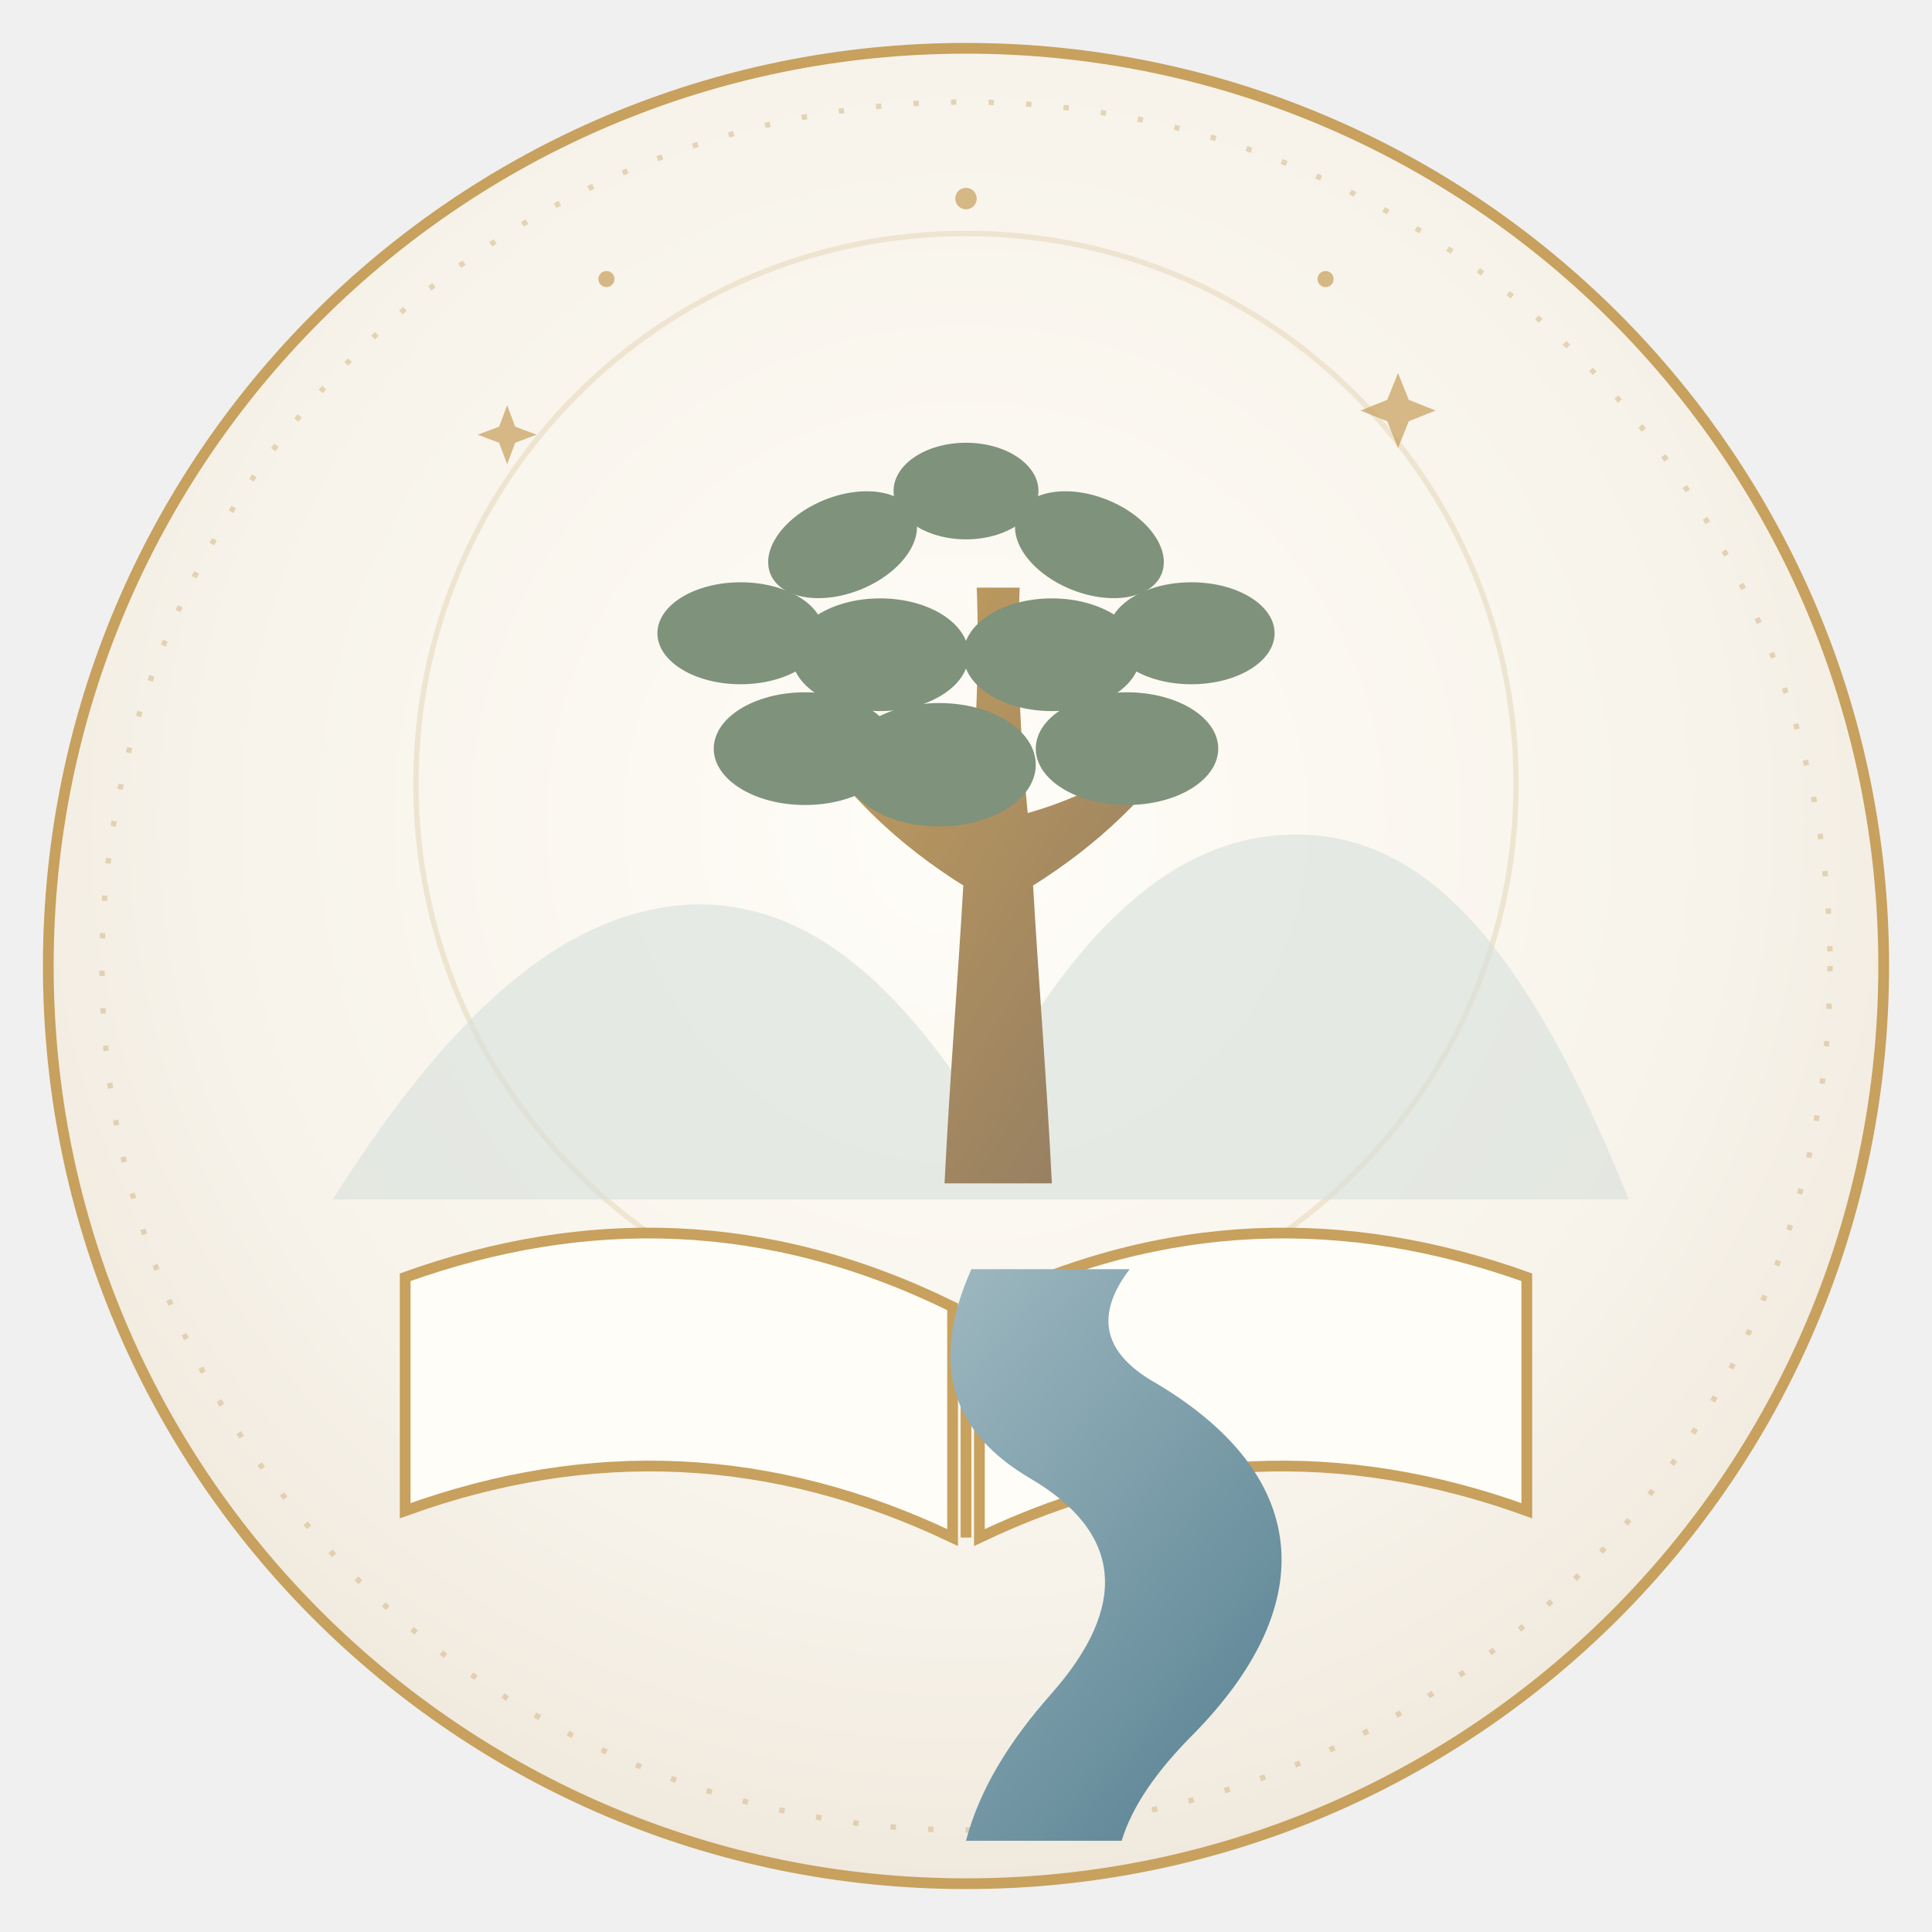
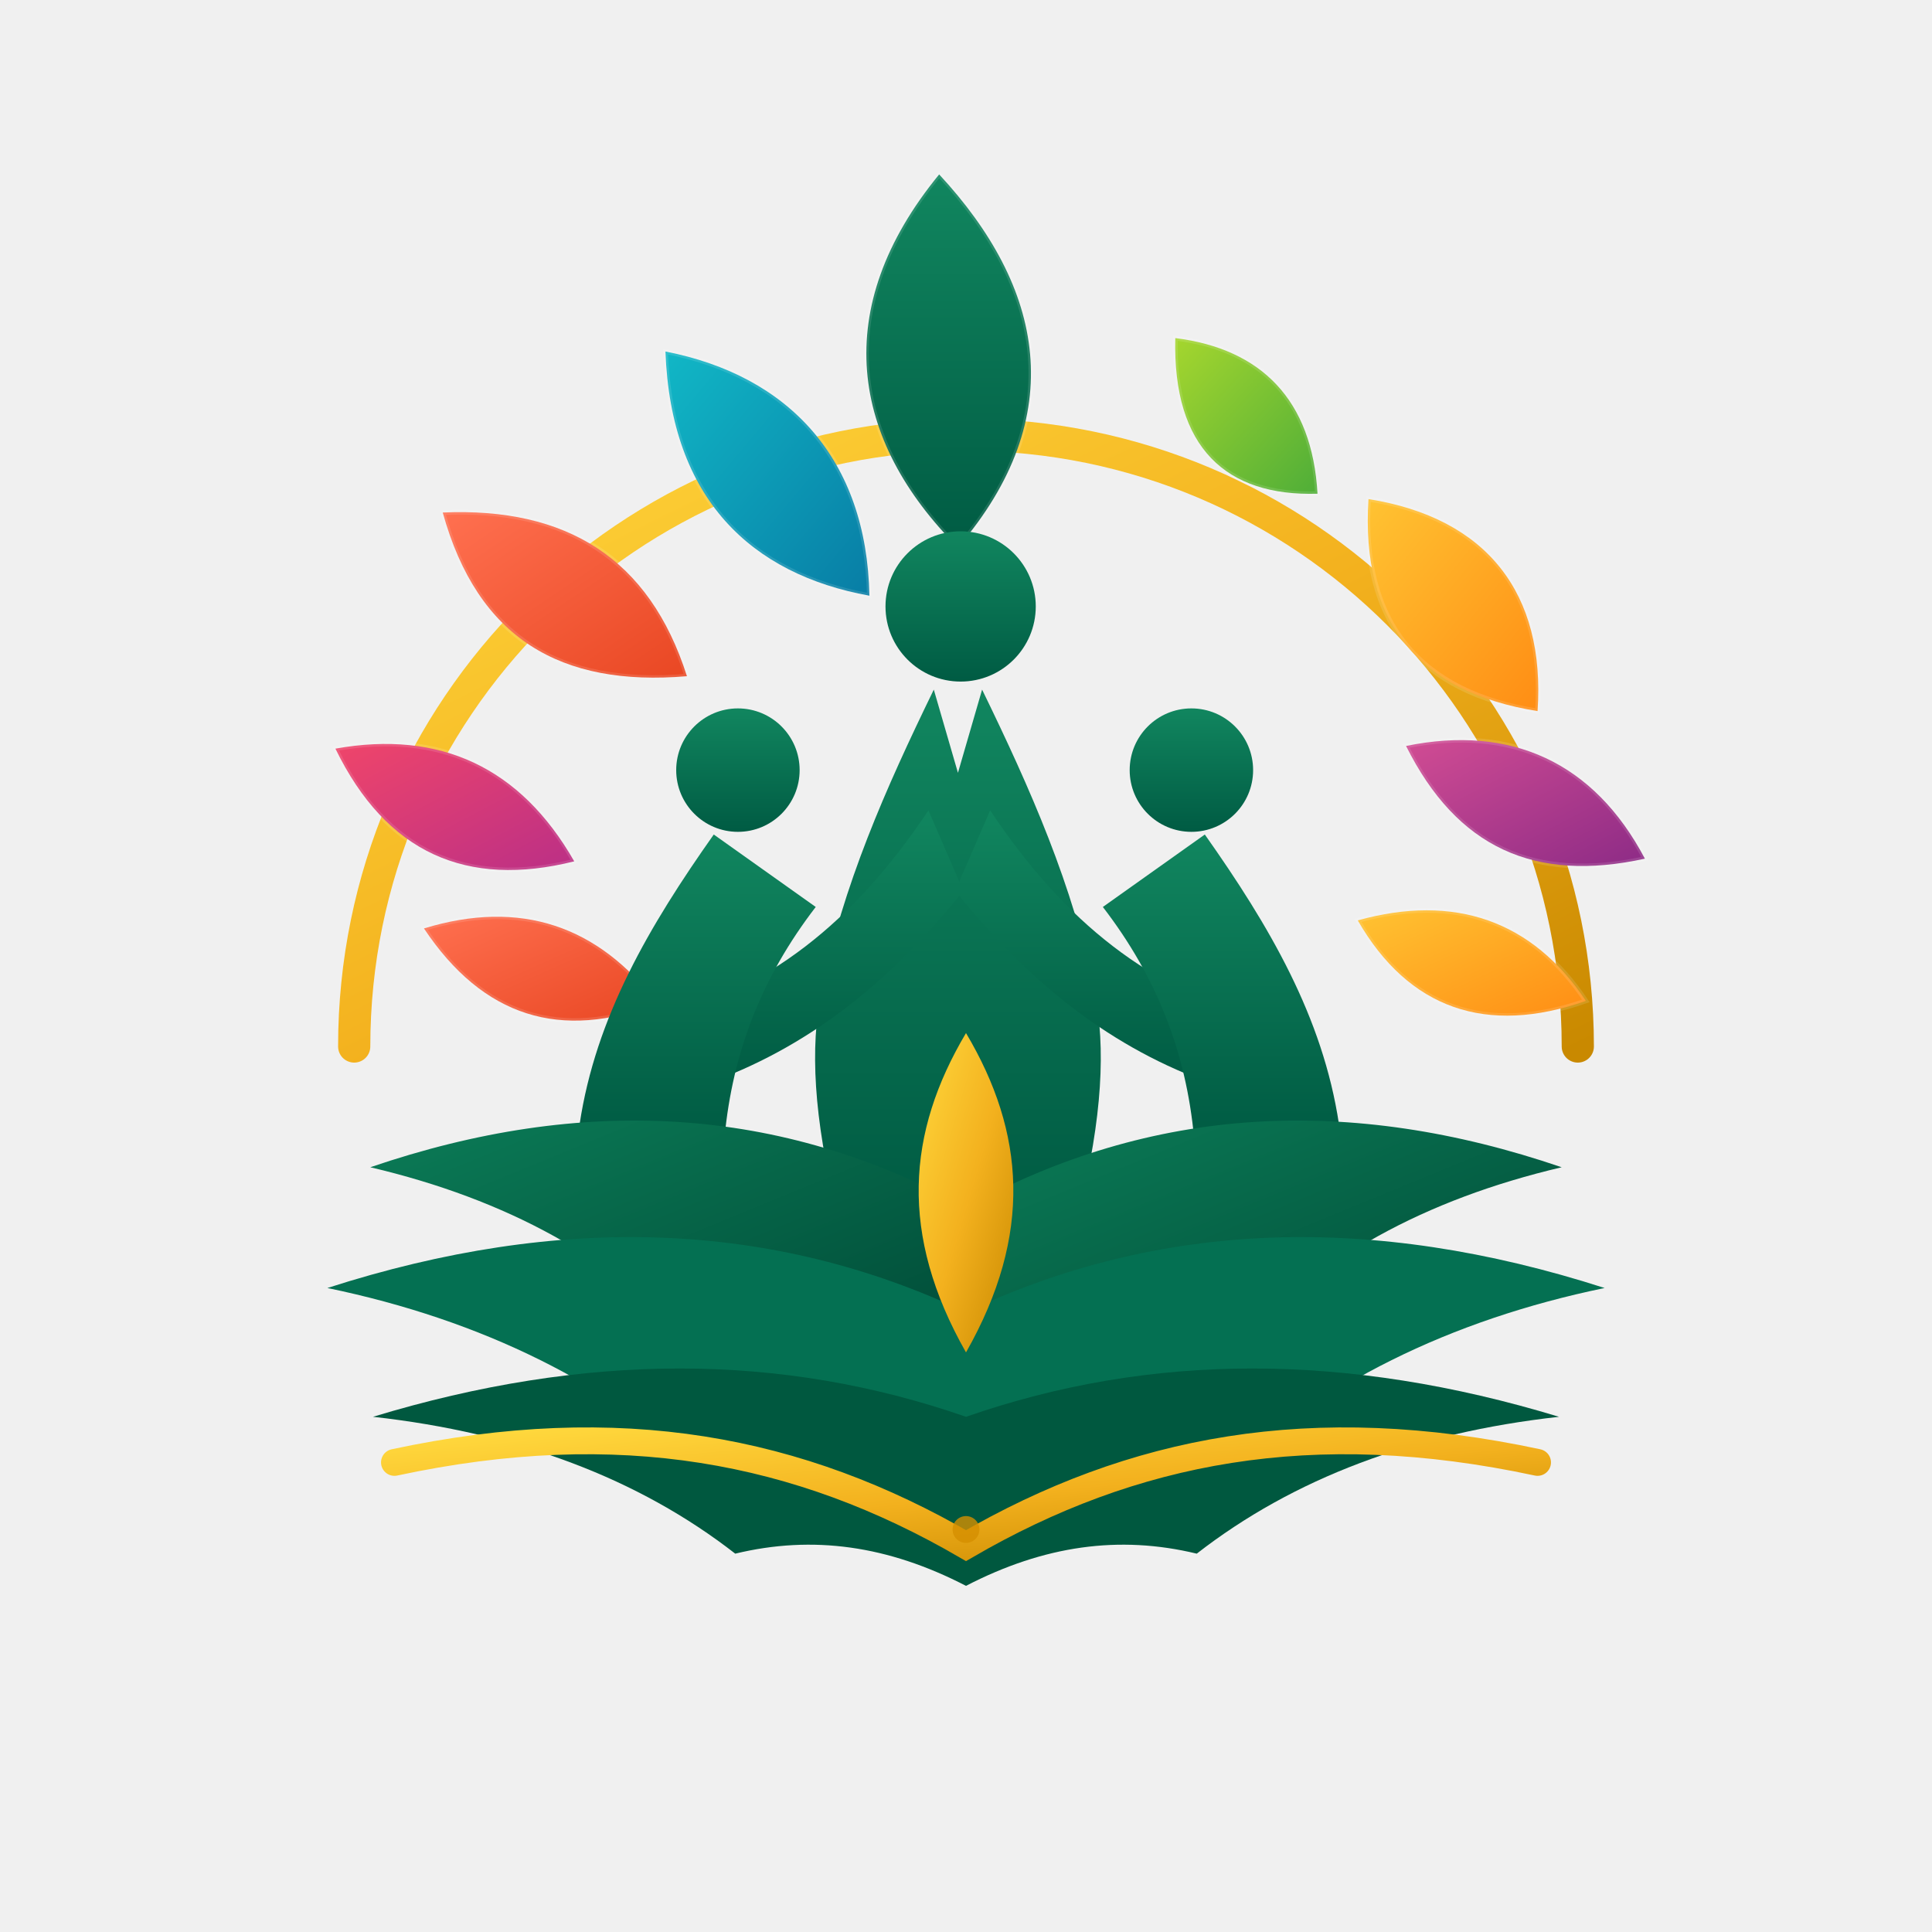
- <svg xmlns="http://www.w3.org/2000/svg" viewBox="0 0 720 720" role="img" aria-label="Gurushala emblem">
+ <svg xmlns="http://www.w3.org/2000/svg" viewBox="0 0 720 720" role="img" aria-label="Gurushala symbol: growing people and rainbow leaves rising from an open book within a golden circle">
  <defs>
-     <radialGradient id="bg" cx="50%" cy="42%" r="62%">
-       <stop offset="0" stop-color="#fffdf8" />
-       <stop offset=".68" stop-color="#f7f3ea" />
-       <stop offset="1" stop-color="#efe7db" />
-     </radialGradient>
-     <linearGradient id="river" x1="0" y1="0" x2=".7" y2="1">
-       <stop offset="0" stop-color="#9db7bf" />
-       <stop offset="1" stop-color="#5f8797" />
+     <linearGradient id="gold" x1="0" y1="0" x2="1" y2="1">
+       <stop offset="0" stop-color="#ffd83d" />
+       <stop offset=".52" stop-color="#f3b11e" />
+       <stop offset="1" stop-color="#c98900" />
    </linearGradient>
-     <linearGradient id="trunk" x1="0" y1="0" x2="1" y2="1">
-       <stop offset="0" stop-color="#c7a15d" />
-       <stop offset="1" stop-color="#8d7963" />
+     <linearGradient id="green" x1="0" y1="0" x2="0" y2="1">
+       <stop offset="0" stop-color="#11865f" />
+       <stop offset="1" stop-color="#005b43" />
+     </linearGradient>
+     <linearGradient id="green2" x1="0" y1="0" x2="1" y2="1">
+       <stop offset="0" stop-color="#0b7c57" />
+       <stop offset="1" stop-color="#004936" />
+     </linearGradient>
+     <linearGradient id="teal" x1="0" y1="0" x2="1" y2="1">
+       <stop offset="0" stop-color="#11b7c6" />
+       <stop offset="1" stop-color="#087da5" />
+     </linearGradient>
+     <linearGradient id="lime" x1="0" y1="0" x2="1" y2="1">
+       <stop offset="0" stop-color="#a5d62e" />
+       <stop offset="1" stop-color="#4fae38" />
+     </linearGradient>
+     <linearGradient id="orange" x1="0" y1="0" x2="1" y2="1">
+       <stop offset="0" stop-color="#ffc332" />
+       <stop offset="1" stop-color="#ff8d14" />
+     </linearGradient>
+     <linearGradient id="coral" x1="0" y1="0" x2="1" y2="1">
+       <stop offset="0" stop-color="#ff7050" />
+       <stop offset="1" stop-color="#e94723" />
+     </linearGradient>
+     <linearGradient id="pink" x1="0" y1="0" x2="1" y2="1">
+       <stop offset="0" stop-color="#ef456a" />
+       <stop offset="1" stop-color="#bb2f86" />
+     </linearGradient>
+     <linearGradient id="purple" x1="0" y1="0" x2="1" y2="1">
+       <stop offset="0" stop-color="#d14c93" />
+       <stop offset="1" stop-color="#8d2b86" />
    </linearGradient>
  </defs>
-   <circle cx="360" cy="360" r="342" fill="url(#bg)" stroke="#c7a15d" stroke-width="4" />
-   <circle cx="360" cy="360" r="322" fill="none" stroke="#c7a15d" stroke-opacity=".38" stroke-width="2" stroke-dasharray="2 12" />
-   <circle cx="360" cy="292" r="205" fill="none" stroke="#c7a15d" stroke-opacity=".2" stroke-width="2" />
-   <g fill="#c7a15d" opacity=".72">
-     <circle cx="360" cy="74" r="4" />
-     <circle cx="226" cy="104" r="3" />
-     <circle cx="494" cy="104" r="3" />
-     <path d="M521 139l4 10 10 4-10 4-4 10-4-10-10-4 10-4z" />
-     <path d="M189 151l3 8 8 3-8 3-3 8-3-8-8-3 8-3z" />
+   <g fill="none" stroke="url(#gold)" stroke-width="12" stroke-linecap="round">
+     <path d="M132 390a228 228 0 0 1 456 0" />
  </g>
-   <path d="M124 447c48-76 91-109 136-110 43 0 75 31 105 77 34-66 72-103 118-103 47 0 85 39 124 136z" fill="#d9e0dc" opacity=".62" />
-   <path d="M352 441c2-40 5-76 7-111-24-15-44-34-59-57 23 15 43 25 61 30 3-30 4-58 3-84h16c-1 26 0 54 3 84 18-5 38-15 61-30-15 23-35 42-59 57 2 35 5 71 7 111z" fill="url(#trunk)" />
-   <g fill="#7f927c">
-     <ellipse cx="360" cy="183" rx="27" ry="18" />
-     <ellipse cx="314" cy="203" rx="29" ry="18" transform="rotate(-22 314 203)" />
-     <ellipse cx="406" cy="203" rx="29" ry="18" transform="rotate(22 406 203)" />
-     <ellipse cx="276" cy="236" rx="31" ry="19" />
-     <ellipse cx="444" cy="236" rx="31" ry="19" />
-     <ellipse cx="328" cy="244" rx="33" ry="21" />
-     <ellipse cx="392" cy="244" rx="33" ry="21" />
-     <ellipse cx="300" cy="279" rx="34" ry="21" />
-     <ellipse cx="420" cy="279" rx="34" ry="21" />
-     <ellipse cx="350" cy="285" rx="36" ry="23" />
+   <g stroke="#ffffff" stroke-opacity=".12" stroke-width="1.8">
+     <path fill="url(#teal)" d="M248 131c46 9 75 40 76 91-44-8-74-36-76-91z" />
+     <path fill="url(#green)" d="M350 65c39 42 49 90 7 139-40-40-48-89-7-139z" />
+     <path fill="url(#lime)" d="M438 126c32 4 51 23 53 58-34 1-54-17-53-58z" />
+     <path fill="url(#coral)" d="M165 191c46-2 77 17 91 61-47 4-78-14-91-61z" />
+     <path fill="url(#orange)" d="M510 186c44 7 66 35 63 79-44-7-66-33-63-79z" />
+     <path fill="url(#pink)" d="M125 279c39-7 69 7 89 42-40 10-70-3-89-42z" />
+     <path fill="url(#purple)" d="M524 278c39-8 70 6 89 42-41 9-70-4-89-42z" />
+     <path fill="url(#coral)" d="M158 346c36-11 65-1 87 28-36 14-65 5-87-28z" />
+     <path fill="url(#orange)" d="M506 343c36-10 65 0 85 30-37 13-66 3-85-30z" />
  </g>
-   <path d="M151 476c67-24 135-23 204 11v86c-67-32-135-35-204-10zM569 476c-67-24-135-23-204 11v86c67-32 135-35 204-10z" fill="#fffdf8" stroke="#c7a15d" stroke-width="4" />
-   <path d="M360 488v85" stroke="#c7a15d" stroke-width="4" />
-   <path d="M362 473c-16 36-7 61 22 78 34 20 37 47 8 80-16 18-27 36-32 55h58c4-13 13-26 27-40 48-49 43-97-15-131-19-11-22-25-9-42z" fill="url(#river)" />
+   <g fill="url(#green)">
+     <circle cx="358" cy="226" r="28" />
+     <circle cx="275" cy="287" r="23" />
+     <circle cx="444" cy="287" r="23" />
+     <path d="M348 257c-18 37-34 73-42 113-4 20-3 46 6 82h90c9-36 10-62 6-82-8-40-24-76-42-113l-9 31z" />
+     <path d="M346 302c-28 42-60 67-102 78l19 24c37-13 68-37 96-72z" />
+     <path d="M369 302c28 42 60 67 102 78l-19 24c-37-13-68-37-96-72z" />
+     <path d="M266 311c-24 34-44 68-50 108l54 5c3-32 14-60 34-86z" />
+     <path d="M449 311c24 34 44 68 50 108l-54 5c-3-32-14-60-34-86z" />
+   </g>
+   <g transform="translate(0 12)">
+     <path d="M360 438c-69-38-143-42-222-15 51 12 91 34 121 67 34-15 67-13 101 7z" fill="url(#green2)" />
+     <path d="M360 438c69-38 143-42 222-15-51 12-91 34-121 67-34-15-67-13-101 7z" fill="url(#green2)" />
+     <path d="M360 477c-72-34-151-37-238-9 58 12 106 36 143 71 32-10 63-6 95 10z" fill="#047052" />
+     <path d="M360 477c72-34 151-37 238-9-58 12-106 36-143 71-32-10-63-6-95 10z" fill="#047052" />
+     <path d="M360 516c-69-24-142-24-221 0 54 6 99 23 135 51 29-7 57-3 86 12z" fill="#00583f" />
+     <path d="M360 516c69-24 142-24 221 0-54 6-99 23-135 51-29-7-57-3-86 12z" fill="#00583f" />
+     <path d="M147 533c84-18 151-5 213 31 62-36 129-49 213-31" fill="none" stroke="url(#gold)" stroke-width="10" stroke-linecap="round" />
+     <path d="M360 373c22 37 25 75 0 119-25-44-22-82 0-119z" fill="url(#gold)" />
+   </g>
+   <circle cx="360" cy="570" r="5" fill="#d48f00" opacity=".8" />
</svg>
